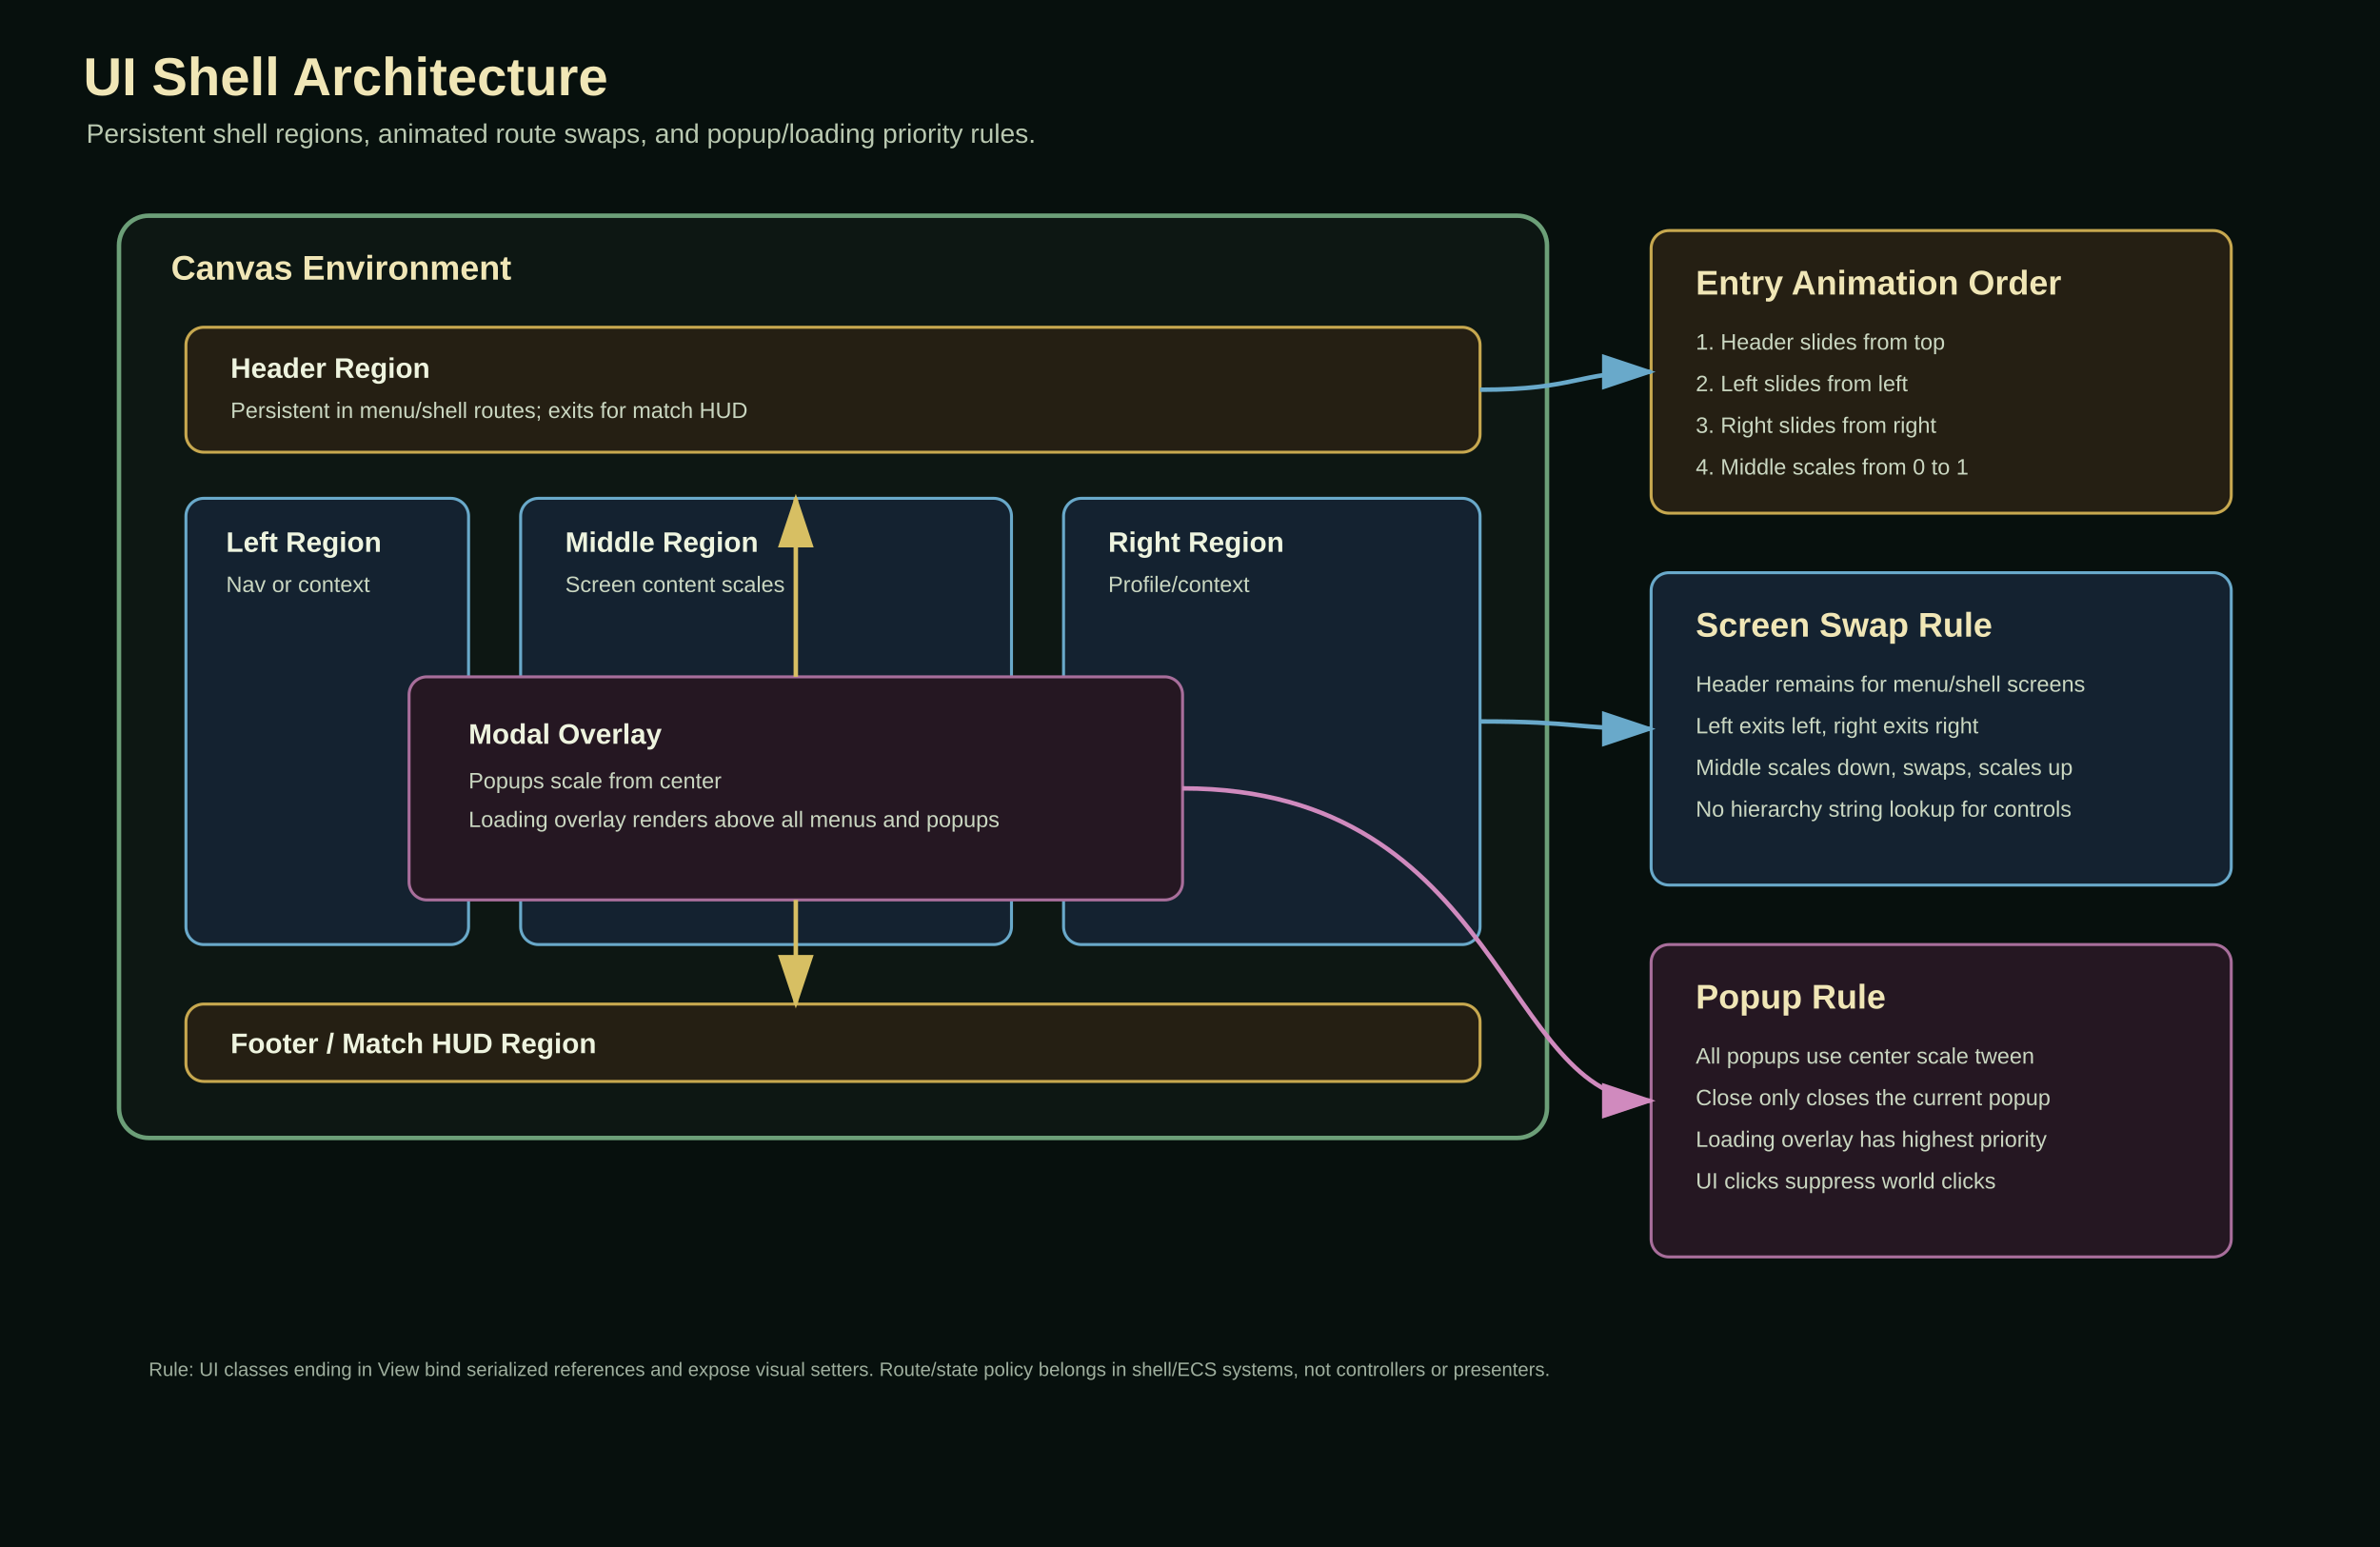
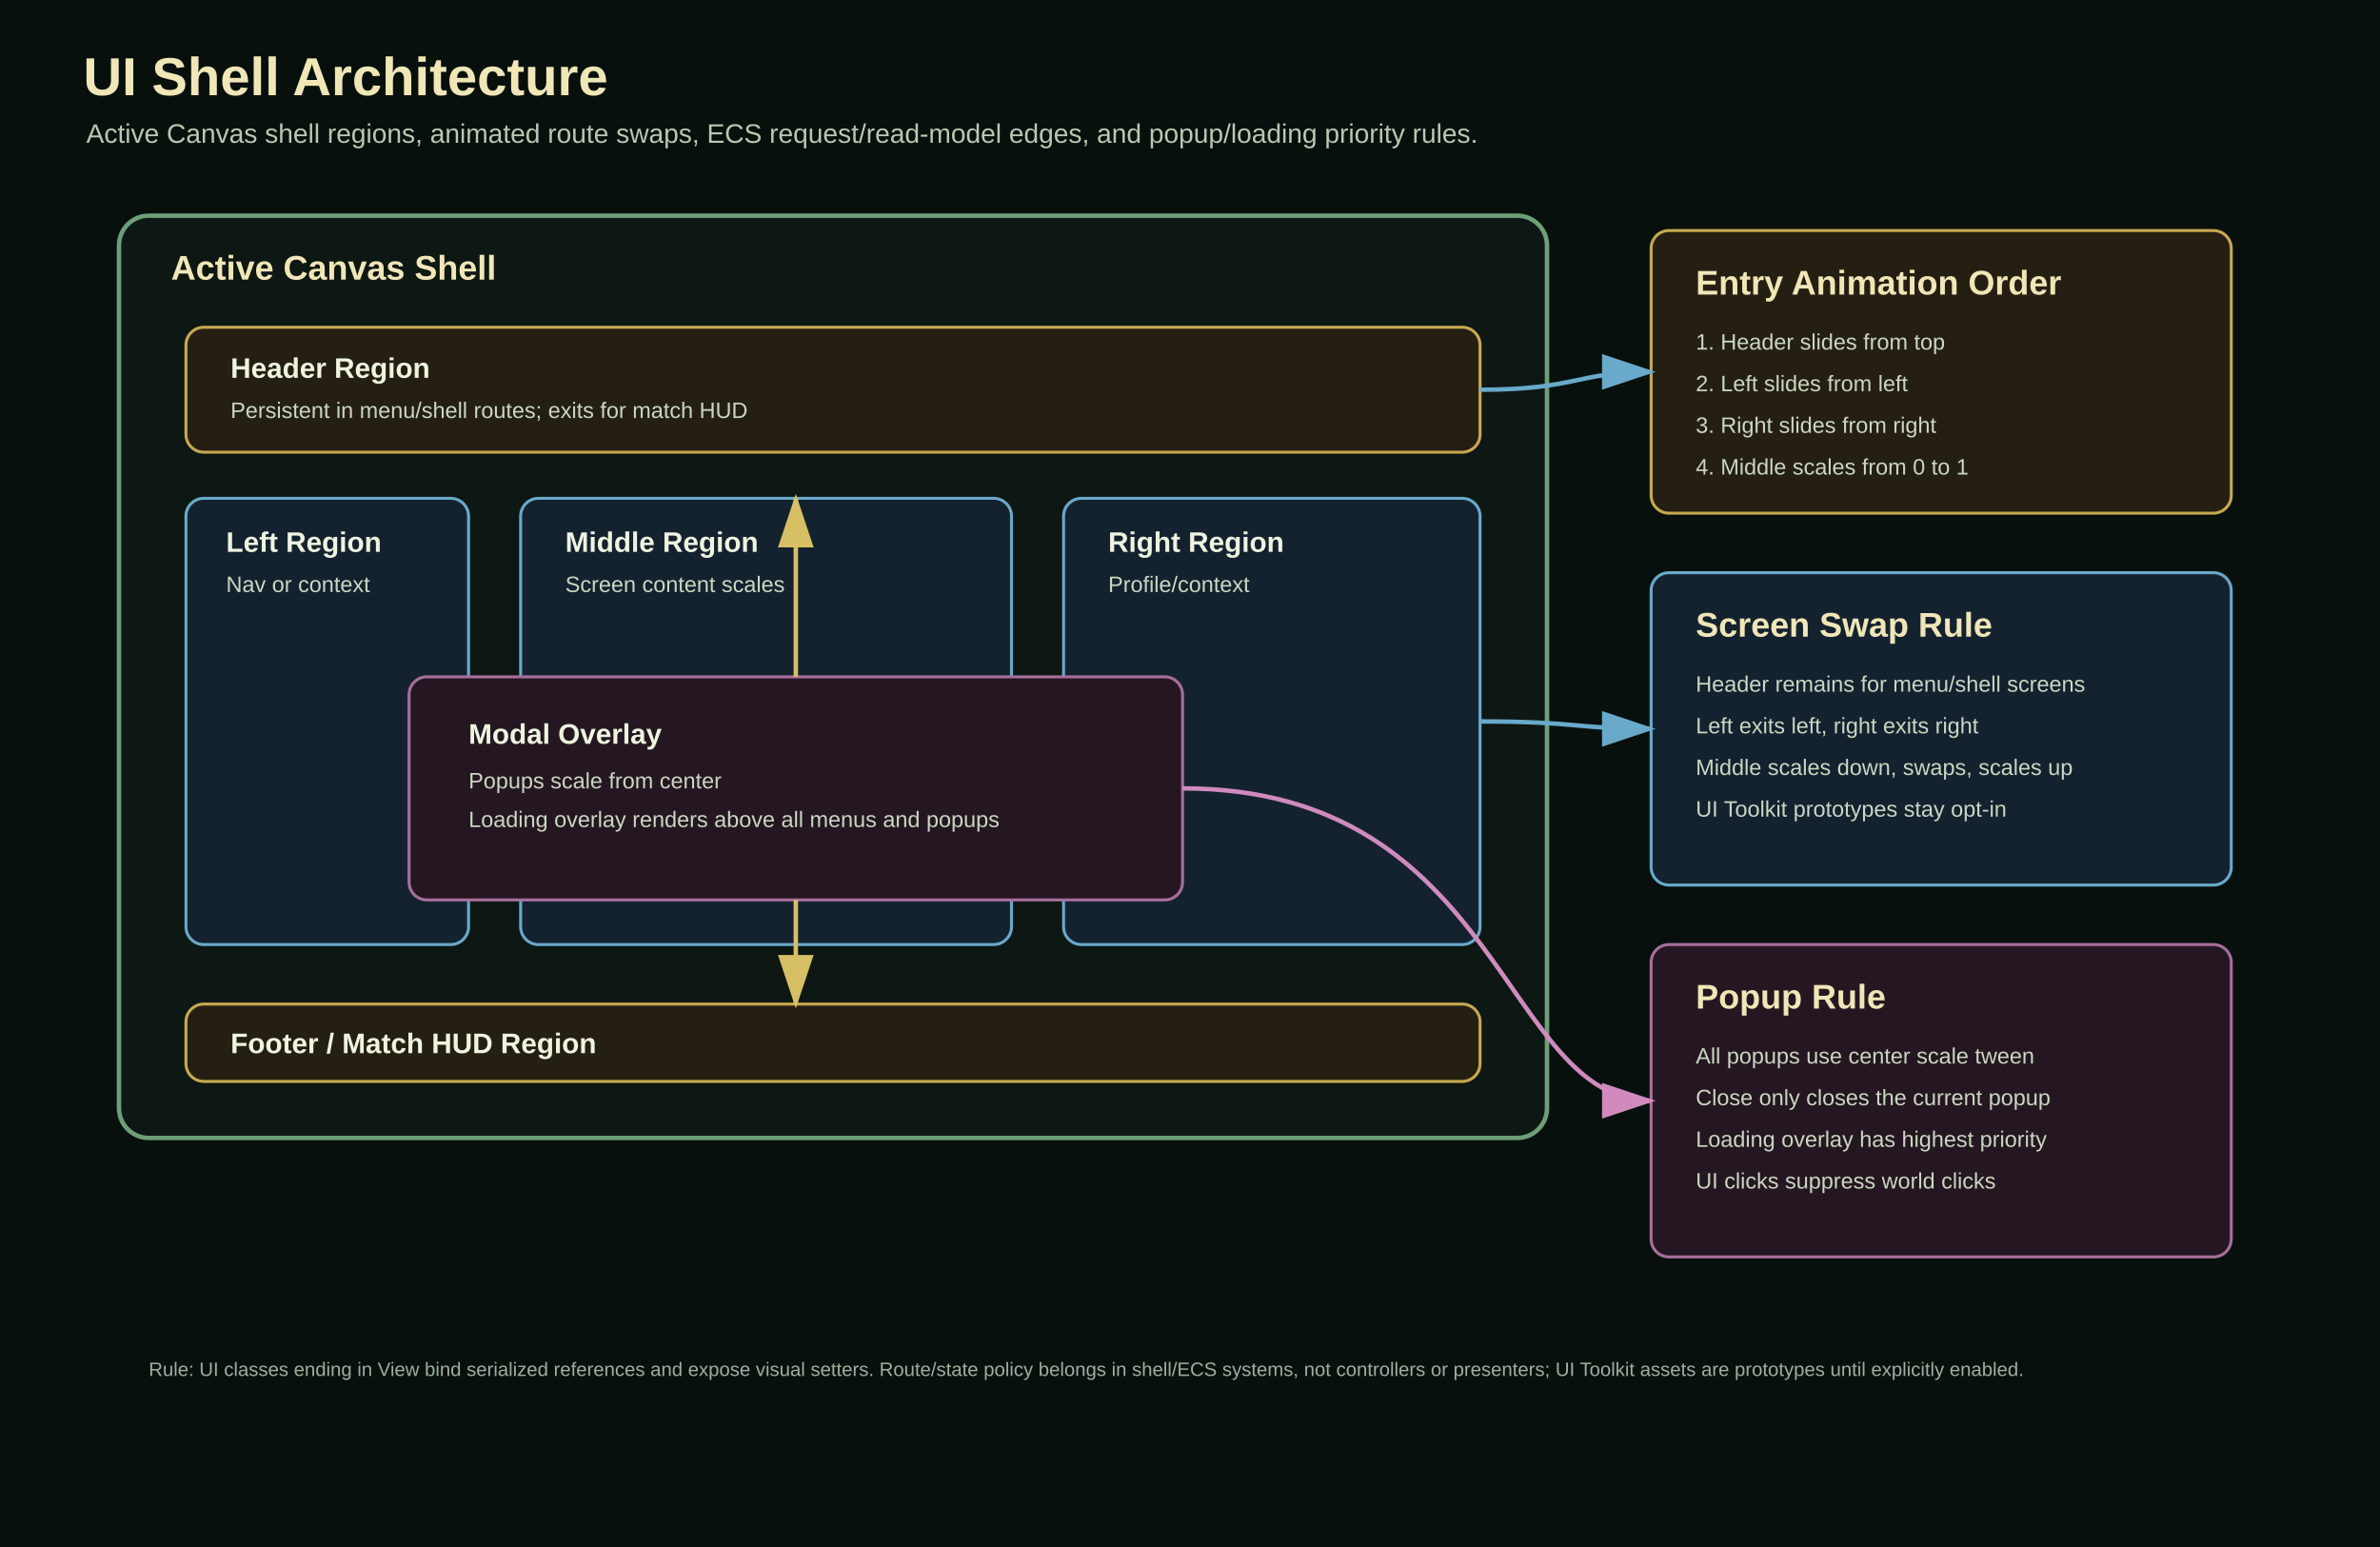
<svg xmlns="http://www.w3.org/2000/svg" width="1600" height="1040" viewBox="0 0 1600 1040" role="img" aria-labelledby="title desc">
  <defs>
    <style>
      .bg { fill: #07100d; }
      .title { fill: #f0e6b6; font: 700 36px Arial, sans-serif; }
      .subtitle { fill: #b9c8b0; font: 18px Arial, sans-serif; }
      .canvas { fill: #0d1713; stroke: #6c9f78; stroke-width: 3; rx: 20; }
      .region { fill: #142230; stroke: #69a9ca; stroke-width: 2; rx: 12; }
      .region2 { fill: #251f13; stroke: #c7a84f; stroke-width: 2; rx: 12; }
      .overlay { fill: #251722; stroke: #a86e9b; stroke-width: 2; rx: 12; }
      .h { fill: #f0e6b6; font: 700 23px Arial, sans-serif; }
      .label { fill: #eef4df; font: 700 19px Arial, sans-serif; }
      .small { fill: #cad7c1; font: 15px Arial, sans-serif; }
      .tiny { fill: #9faf9e; font: 13px Arial, sans-serif; }
      .arrow { stroke: #d7bf63; stroke-width: 3; fill: none; marker-end: url(#arrowGold); }
      .arrowBlue { stroke: #69a9ca; stroke-width: 3; fill: none; marker-end: url(#arrowBlue); }
      .arrowPink { stroke: #d08abe; stroke-width: 3; fill: none; marker-end: url(#arrowPink); }
    </style>
    <marker id="arrowGold" markerWidth="12" markerHeight="8" refX="11" refY="4" orient="auto">
      <polygon points="0 0,12 4,0 8" fill="#d7bf63" />
    </marker>
    <marker id="arrowBlue" markerWidth="12" markerHeight="8" refX="11" refY="4" orient="auto">
      <polygon points="0 0,12 4,0 8" fill="#69a9ca" />
    </marker>
    <marker id="arrowPink" markerWidth="12" markerHeight="8" refX="11" refY="4" orient="auto">
      <polygon points="0 0,12 4,0 8" fill="#d08abe" />
    </marker>
  </defs>
  <rect class="bg" width="1600" height="1040" />
  <text class="title" x="56" y="64">UI Shell Architecture</text>
-   <text class="subtitle" x="58" y="96">Persistent shell regions, animated route swaps, and popup/loading priority rules.</text>
+   <text class="subtitle" x="58" y="96">Active Canvas shell regions, animated route swaps, ECS request/read-model edges, and popup/loading priority rules.</text>
  <rect class="canvas" x="80" y="145" width="960" height="620" />
-   <text class="h" x="115" y="188">Canvas Environment</text>
+   <text class="h" x="115" y="188">Active Canvas Shell</text>
  <rect class="region2" x="125" y="220" width="870" height="84" />
  <text class="label" x="155" y="254">Header Region</text>
  <text class="small" x="155" y="281">Persistent in menu/shell routes; exits for match HUD</text>
  <rect class="region" x="125" y="335" width="190" height="300" />
  <text class="label" x="152" y="371">Left Region</text>
  <text class="small" x="152" y="398">Nav or context</text>
  <rect class="region" x="350" y="335" width="330" height="300" />
  <text class="label" x="380" y="371">Middle Region</text>
  <text class="small" x="380" y="398">Screen content scales</text>
  <rect class="region" x="715" y="335" width="280" height="300" />
  <text class="label" x="745" y="371">Right Region</text>
  <text class="small" x="745" y="398">Profile/context</text>
  <rect class="region2" x="125" y="675" width="870" height="52" />
  <text class="label" x="155" y="708">Footer / Match HUD Region</text>
  <rect class="overlay" x="275" y="455" width="520" height="150" />
  <text class="label" x="315" y="500">Modal Overlay</text>
  <text class="small" x="315" y="530">Popups scale from center</text>
  <text class="small" x="315" y="556">Loading overlay renders above all menus and popups</text>
  <rect class="region2" x="1110" y="155" width="390" height="190" />
  <text class="h" x="1140" y="198">Entry Animation Order</text>
  <text class="small" x="1140" y="235">1. Header slides from top</text>
  <text class="small" x="1140" y="263">2. Left slides from left</text>
  <text class="small" x="1140" y="291">3. Right slides from right</text>
  <text class="small" x="1140" y="319">4. Middle scales from 0 to 1</text>
  <rect class="region" x="1110" y="385" width="390" height="210" />
  <text class="h" x="1140" y="428">Screen Swap Rule</text>
  <text class="small" x="1140" y="465">Header remains for menu/shell screens</text>
  <text class="small" x="1140" y="493">Left exits left, right exits right</text>
  <text class="small" x="1140" y="521">Middle scales down, swaps, scales up</text>
-   <text class="small" x="1140" y="549">No hierarchy string lookup for controls</text>
+   <text class="small" x="1140" y="549">UI Toolkit prototypes stay opt-in</text>
  <rect class="overlay" x="1110" y="635" width="390" height="210" />
  <text class="h" x="1140" y="678">Popup Rule</text>
  <text class="small" x="1140" y="715">All popups use center scale tween</text>
  <text class="small" x="1140" y="743">Close only closes the current popup</text>
  <text class="small" x="1140" y="771">Loading overlay has highest priority</text>
  <text class="small" x="1140" y="799">UI clicks suppress world clicks</text>
  <path class="arrowBlue" d="M995 262 C1060 262 1060 250 1110 250" />
  <path class="arrowBlue" d="M995 485 C1060 485 1060 490 1110 490" />
  <path class="arrowPink" d="M795 530 C1010 530 1010 740 1110 740" />
  <path class="arrow" d="M535 455 V335" />
  <path class="arrow" d="M535 605 V675" />
-   <text class="tiny" x="100" y="925">Rule: UI classes ending in View bind serialized references and expose visual setters. Route/state policy belongs in shell/ECS systems, not controllers or presenters.</text>
+   <text class="tiny" x="100" y="925">Rule: UI classes ending in View bind serialized references and expose visual setters. Route/state policy belongs in shell/ECS systems, not controllers or presenters; UI Toolkit assets are prototypes until explicitly enabled.</text>
</svg>
